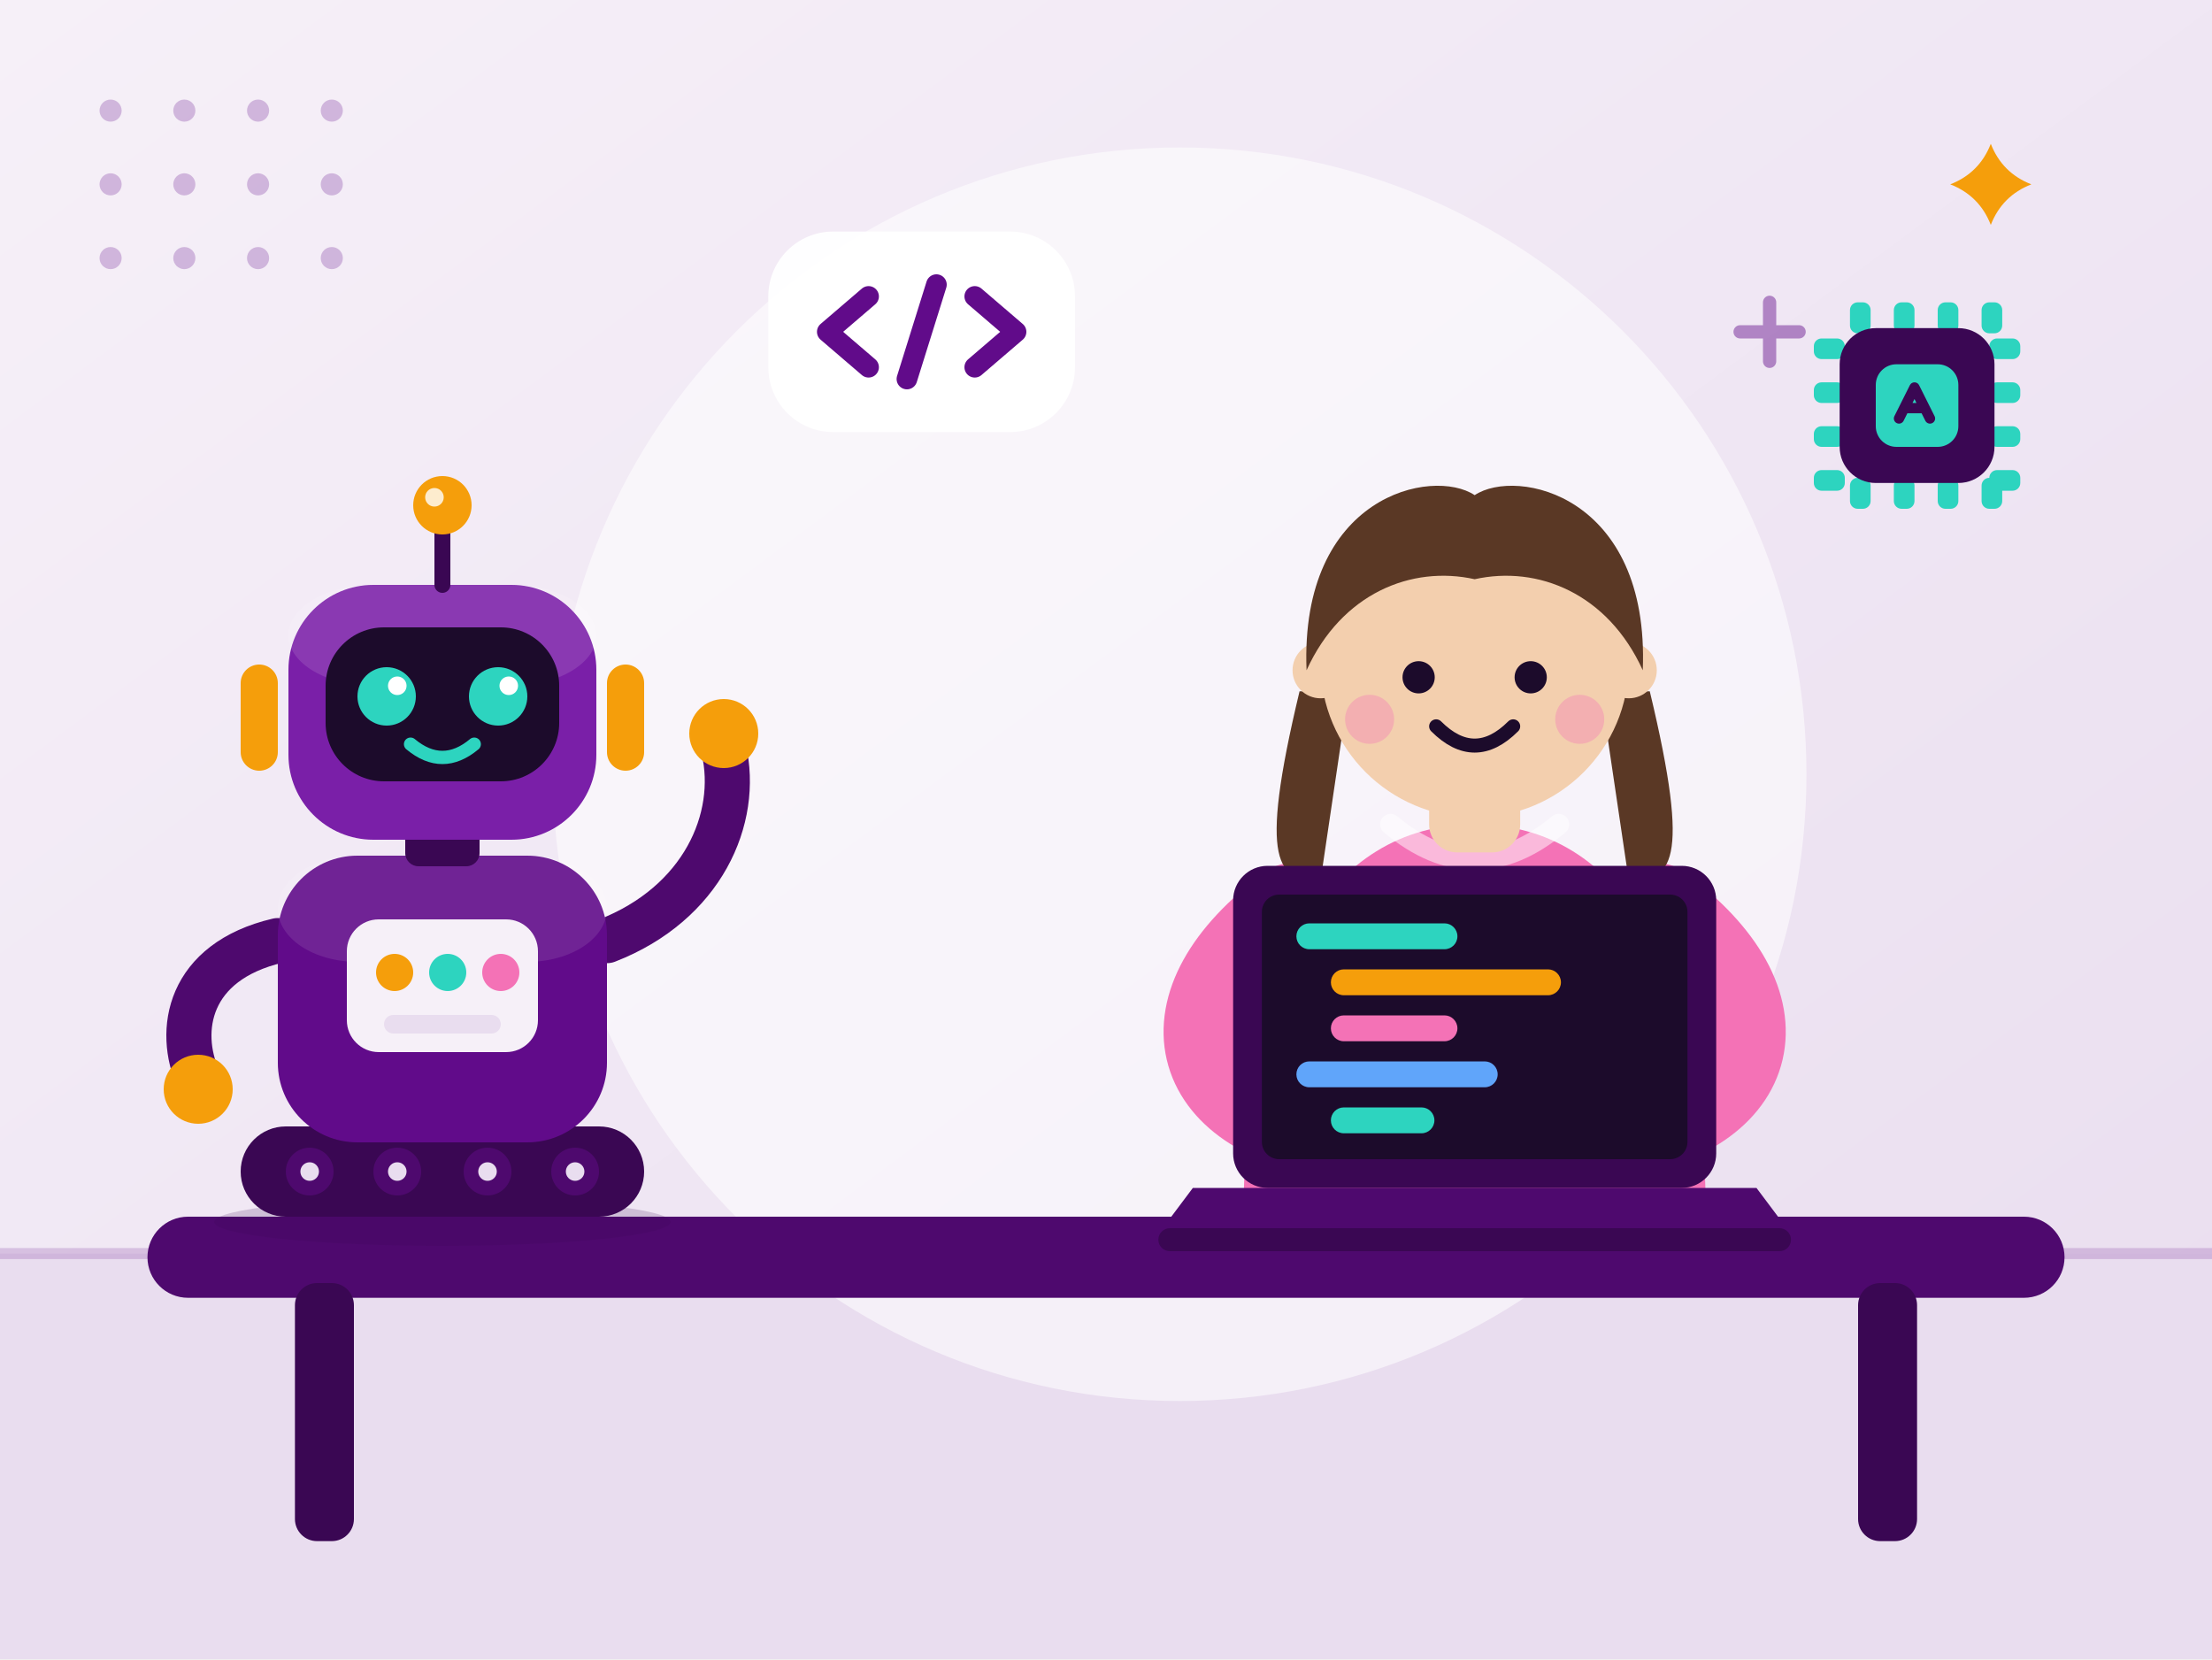
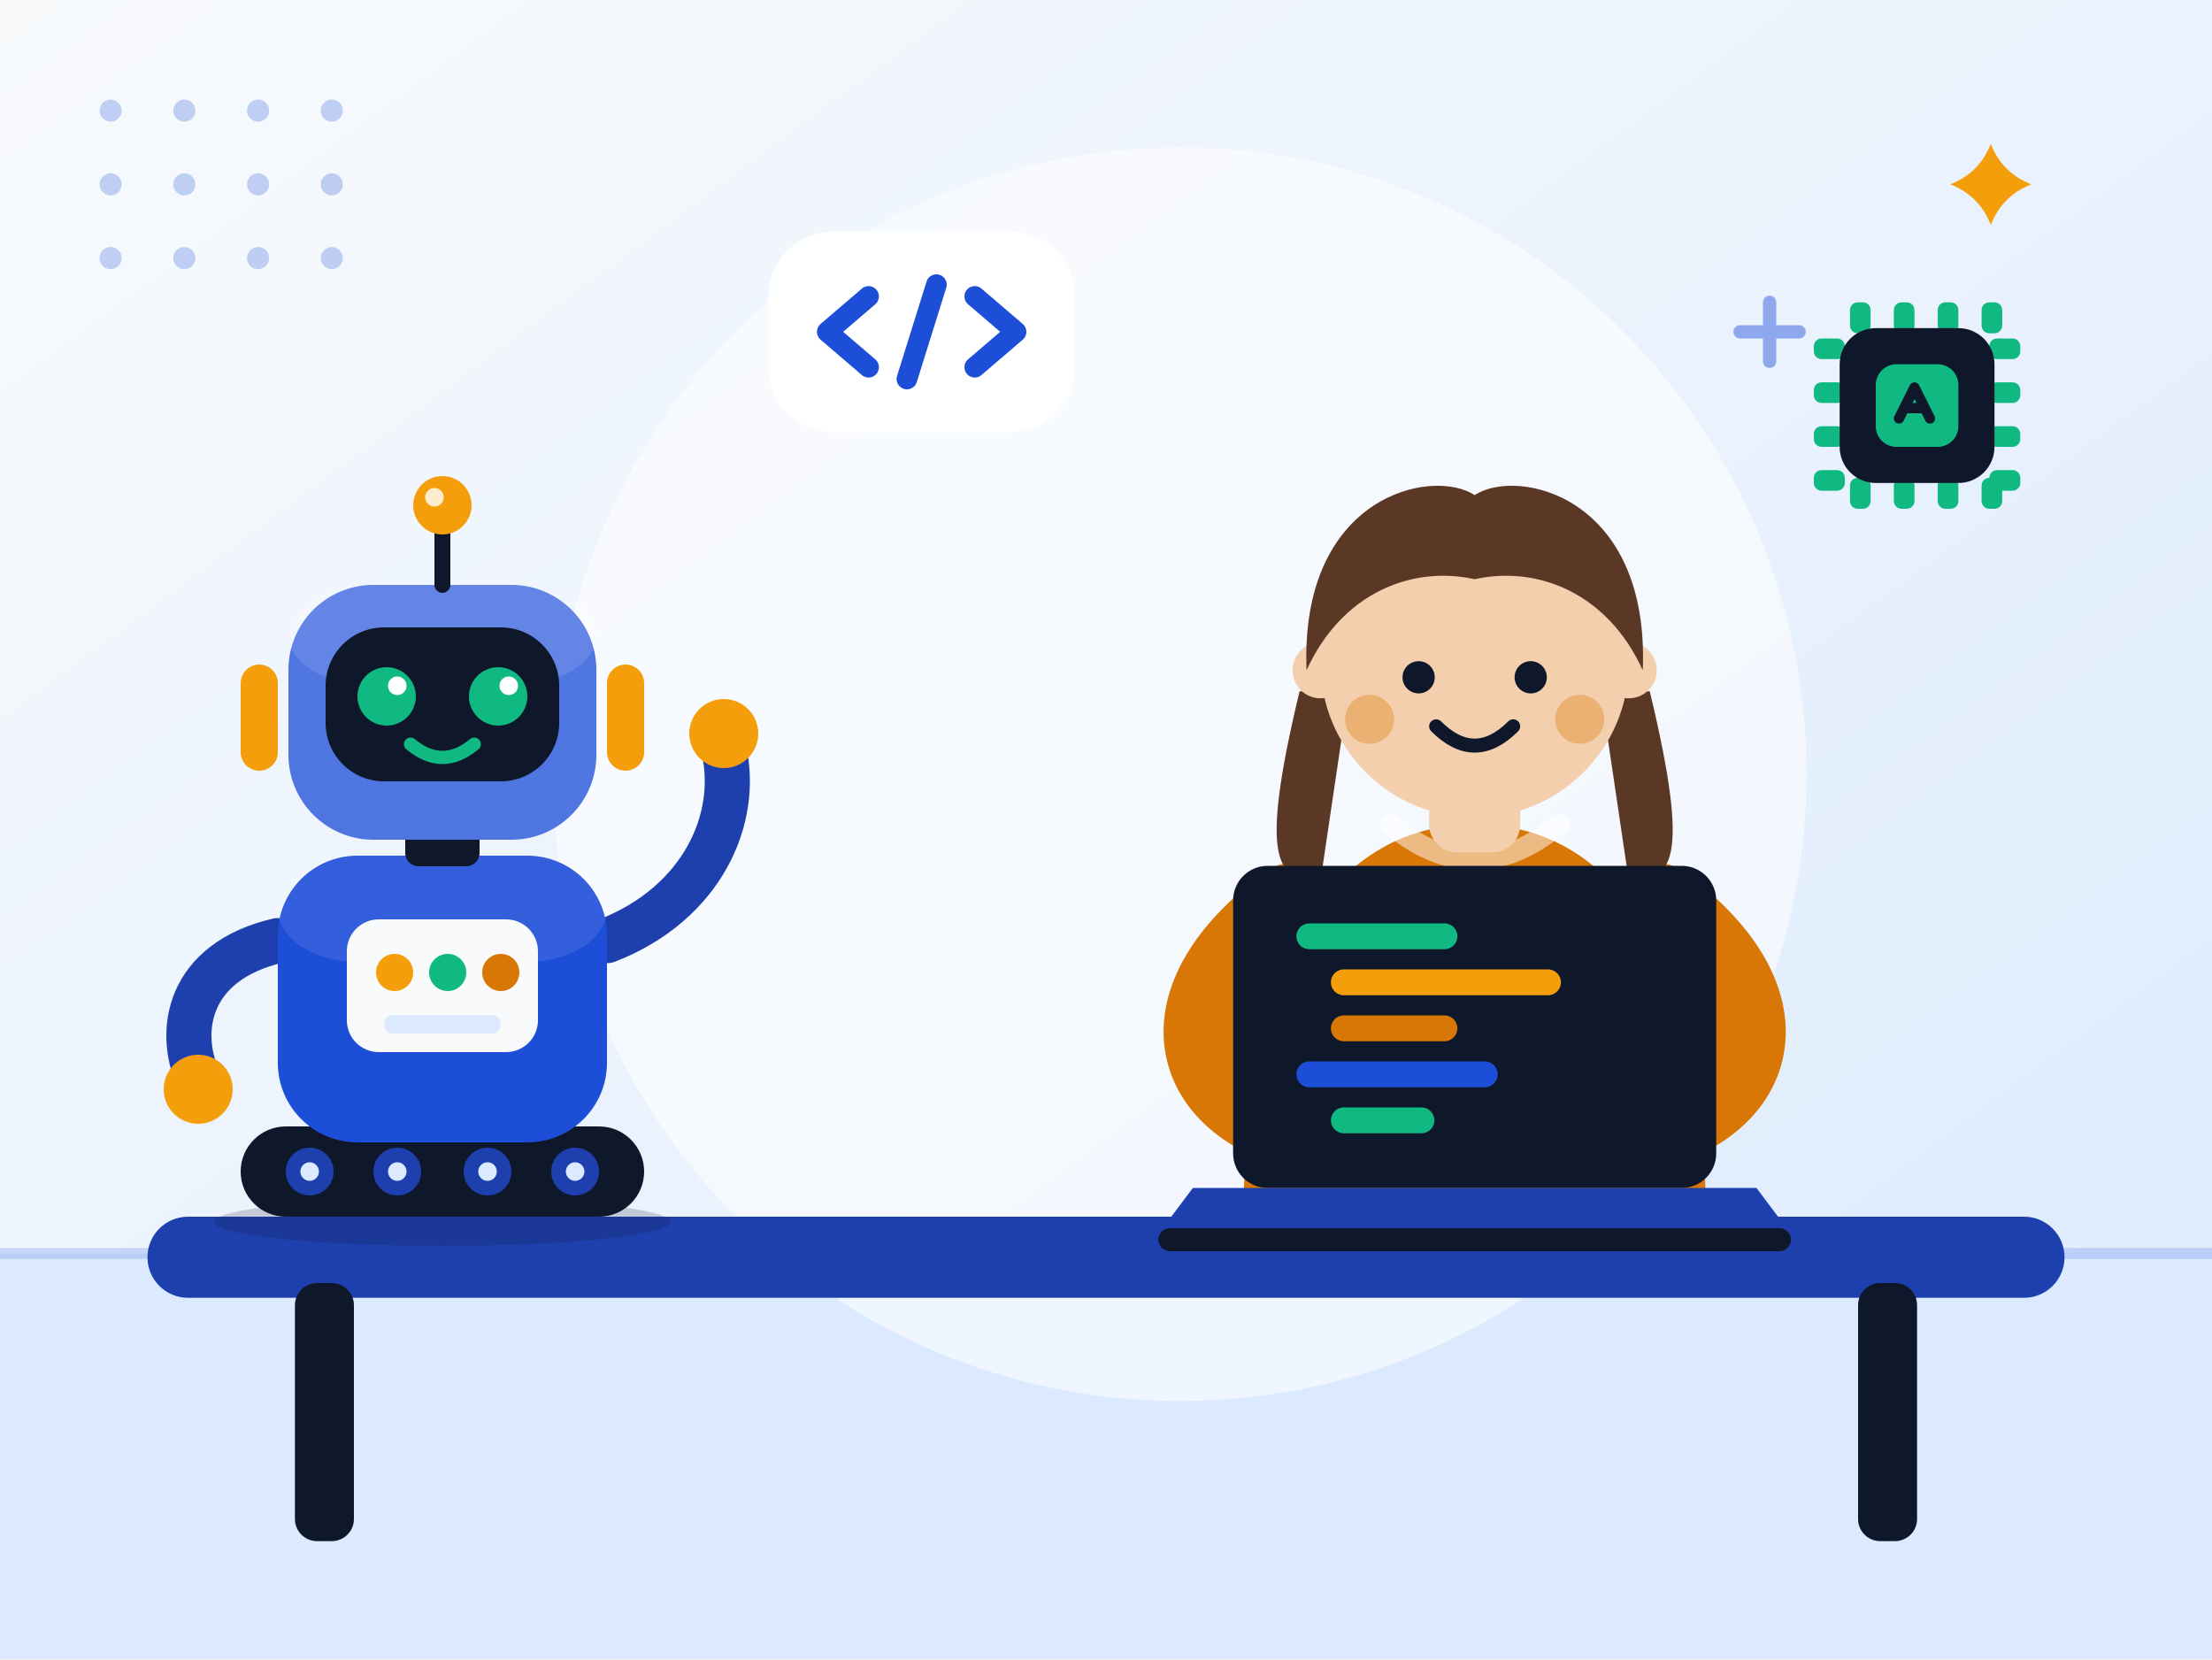
<svg xmlns="http://www.w3.org/2000/svg" viewBox="0 0 600 450" width="600" height="450" role="img">
  <defs>
    <linearGradient id="g6" x1="0" y1="0" x2="1" y2="1">
-       <stop offset="0" stop-color="#f6f0f8" />
-       <stop offset="1" stop-color="#e9ddef" />
+       <stop offset="0" stop-color="#F8FAFC" />
+       <stop offset="1" stop-color="#DBEAFE" />
    </linearGradient>
  </defs>
  <rect width="600" height="450" fill="url(#g6)" />
-   <rect y="340" width="600" height="110" fill="#e9ddef" />
-   <path d="M0,340 H600" stroke="#610b8a" stroke-opacity=".18" stroke-width="3" />
-   <circle cx="30" cy="30" r="3" fill="#610b8a" opacity="0.25" />
-   <circle cx="30" cy="50" r="3" fill="#610b8a" opacity="0.25" />
-   <circle cx="30" cy="70" r="3" fill="#610b8a" opacity="0.25" />
-   <circle cx="50" cy="30" r="3" fill="#610b8a" opacity="0.25" />
-   <circle cx="50" cy="50" r="3" fill="#610b8a" opacity="0.25" />
-   <circle cx="50" cy="70" r="3" fill="#610b8a" opacity="0.25" />
-   <circle cx="70" cy="30" r="3" fill="#610b8a" opacity="0.25" />
-   <circle cx="70" cy="50" r="3" fill="#610b8a" opacity="0.25" />
-   <circle cx="70" cy="70" r="3" fill="#610b8a" opacity="0.25" />
-   <circle cx="90" cy="30" r="3" fill="#610b8a" opacity="0.25" />
-   <circle cx="90" cy="50" r="3" fill="#610b8a" opacity="0.25" />
-   <circle cx="90" cy="70" r="3" fill="#610b8a" opacity="0.25" />
+   <rect y="340" width="600" height="110" fill="#DBEAFE" />
+   <path d="M0,340 H600" stroke="#1D4ED8" stroke-opacity=".18" stroke-width="3" />
+   <circle cx="30" cy="30" r="3" fill="#1D4ED8" opacity="0.25" />
+   <circle cx="30" cy="50" r="3" fill="#1D4ED8" opacity="0.25" />
+   <circle cx="30" cy="70" r="3" fill="#1D4ED8" opacity="0.25" />
+   <circle cx="50" cy="30" r="3" fill="#1D4ED8" opacity="0.25" />
+   <circle cx="50" cy="50" r="3" fill="#1D4ED8" opacity="0.25" />
+   <circle cx="50" cy="70" r="3" fill="#1D4ED8" opacity="0.25" />
+   <circle cx="70" cy="30" r="3" fill="#1D4ED8" opacity="0.25" />
+   <circle cx="70" cy="50" r="3" fill="#1D4ED8" opacity="0.25" />
+   <circle cx="70" cy="70" r="3" fill="#1D4ED8" opacity="0.25" />
+   <circle cx="90" cy="30" r="3" fill="#1D4ED8" opacity="0.25" />
+   <circle cx="90" cy="50" r="3" fill="#1D4ED8" opacity="0.25" />
+   <circle cx="90" cy="70" r="3" fill="#1D4ED8" opacity="0.25" />
  <path d="M540,39 Q543.08,46.92 551,50 Q543.08,53.08 540,61 Q536.92,53.08 529,50 Q536.92,46.92 540,39Z" fill="#f59e0b" opacity="1" />
-   <path d="M472,90H488M480,82V98" stroke="#610b8a" stroke-width="3.6" stroke-linecap="round" opacity="0.45" />
+   <path d="M472,90H488M480,82V98" stroke="#1D4ED8" stroke-width="3.6" stroke-linecap="round" opacity="0.45" />
  <circle cx="320" cy="210" r="170" fill="#fff" opacity=".55" />
-   <rect x="40" y="330" width="520" height="22" rx="11.0" fill="#4e096e" />
-   <rect x="80" y="348" width="16" height="70" rx="6" fill="#3a0753" />
-   <rect x="504" y="348" width="16" height="70" rx="6" fill="#3a0753" />
+   <rect x="40" y="330" width="520" height="22" rx="11.0" fill="#1E40AF" />
+   <rect x="80" y="348" width="16" height="70" rx="6" fill="#0F172A" />
+   <rect x="504" y="348" width="16" height="70" rx="6" fill="#0F172A" />
  <g transform="translate(120,330) scale(0.72) rotate(0)">
-     <ellipse cx="0" cy="2" rx="86" ry="9" fill="#3a0753" opacity=".18" />
-     <rect x="-76" y="-34" width="152" height="34" rx="17" fill="#3a0753" />
-     <circle cx="-50" cy="-17" r="9" fill="#4e096e" />
-     <circle cx="-50" cy="-17" r="3.5" fill="#e9ddef" />
-     <circle cx="-17" cy="-17" r="9" fill="#4e096e" />
-     <circle cx="-17" cy="-17" r="3.5" fill="#e9ddef" />
-     <circle cx="17" cy="-17" r="9" fill="#4e096e" />
-     <circle cx="17" cy="-17" r="3.5" fill="#e9ddef" />
-     <circle cx="50" cy="-17" r="9" fill="#4e096e" />
-     <circle cx="50" cy="-17" r="3.5" fill="#e9ddef" />
-     <path d="M-62,-104 C-96,-96 -100,-70 -92,-52" stroke="#4e096e" stroke-width="17" fill="none" stroke-linecap="round" />
+     <ellipse cx="0" cy="2" rx="86" ry="9" fill="#0F172A" opacity=".18" />
+     <rect x="-76" y="-34" width="152" height="34" rx="17" fill="#0F172A" />
+     <circle cx="-50" cy="-17" r="9" fill="#1E40AF" />
+     <circle cx="-50" cy="-17" r="3.5" fill="#DBEAFE" />
+     <circle cx="-17" cy="-17" r="9" fill="#1E40AF" />
+     <circle cx="-17" cy="-17" r="3.5" fill="#DBEAFE" />
+     <circle cx="17" cy="-17" r="9" fill="#1E40AF" />
+     <circle cx="17" cy="-17" r="3.5" fill="#DBEAFE" />
+     <circle cx="50" cy="-17" r="9" fill="#1E40AF" />
+     <circle cx="50" cy="-17" r="3.5" fill="#DBEAFE" />
+     <path d="M-62,-104 C-96,-96 -100,-70 -92,-52" stroke="#1E40AF" stroke-width="17" fill="none" stroke-linecap="round" />
    <circle cx="-92" cy="-48" r="13" fill="#f59e0b" />
-     <path d="M62,-104 C98,-118 112,-150 106,-176" stroke="#4e096e" stroke-width="17" fill="none" stroke-linecap="round" />
+     <path d="M62,-104 C98,-118 112,-150 106,-176" stroke="#1E40AF" stroke-width="17" fill="none" stroke-linecap="round" />
    <circle cx="106" cy="-182" r="13" fill="#f59e0b" />
-     <rect x="-62" y="-136" width="124" height="108" rx="30" fill="#610b8a" />
+     <rect x="-62" y="-136" width="124" height="108" rx="30" fill="#1D4ED8" />
    <rect x="-62" y="-136" width="124" height="40" rx="30" fill="#fff" opacity=".1" />
-     <rect x="-36" y="-112" width="72" height="50" rx="12" fill="#f6f0f8" />
+     <rect x="-36" y="-112" width="72" height="50" rx="12" fill="#F8FAFC" />
    <circle cx="-18" cy="-92" r="7" fill="#f59e0b" />
-     <circle cx="2" cy="-92" r="7" fill="#2dd4bf" />
-     <circle cx="22" cy="-92" r="7" fill="#f472b6" />
-     <rect x="-22" y="-76" width="44" height="7" rx="3.5" fill="#e9ddef" />
-     <rect x="-14" y="-148" width="28" height="16" rx="5" fill="#3a0753" />
+     <circle cx="2" cy="-92" r="7" fill="#10B981" />
+     <circle cx="22" cy="-92" r="7" fill="#D97706" />
+     <rect x="-22" y="-76" width="44" height="7" rx="3.5" fill="#DBEAFE" />
+     <rect x="-14" y="-148" width="28" height="16" rx="5" fill="#0F172A" />
    <rect x="-76" y="-208" width="14" height="40" rx="7" fill="#f59e0b" />
    <rect x="62" y="-208" width="14" height="40" rx="7" fill="#f59e0b" />
-     <rect x="-58" y="-238" width="116" height="96" rx="32" fill="#7a1fa8" />
+     <rect x="-58" y="-238" width="116" height="96" rx="32" fill="#4F75E1" />
    <rect x="-58" y="-238" width="116" height="38" rx="32" fill="#fff" opacity=".12" />
-     <rect x="-44" y="-222" width="88" height="58" rx="22" fill="#1c0b2b" />
-     <circle cx="-21" cy="-196" r="11" fill="#2dd4bf" />
-     <circle cx="21" cy="-196" r="11" fill="#2dd4bf" />
+     <rect x="-44" y="-222" width="88" height="58" rx="22" fill="#0F172A" />
+     <circle cx="-21" cy="-196" r="11" fill="#10B981" />
+     <circle cx="21" cy="-196" r="11" fill="#10B981" />
    <circle cx="-17" cy="-200" r="3.5" fill="#fff" />
    <circle cx="25" cy="-200" r="3.5" fill="#fff" />
-     <path d="M-12,-178 Q0,-168 12,-178" stroke="#2dd4bf" stroke-width="5" fill="none" stroke-linecap="round" />
-     <path d="M0,-238 V-262" stroke="#3a0753" stroke-width="6" stroke-linecap="round" />
+     <path d="M-12,-178 Q0,-168 12,-178" stroke="#10B981" stroke-width="5" fill="none" stroke-linecap="round" />
+     <path d="M0,-238 V-262" stroke="#0F172A" stroke-width="6" stroke-linecap="round" />
    <circle cx="0" cy="-268" r="11" fill="#f59e0b" />
    <circle cx="-3" cy="-271" r="3.5" fill="#fff" opacity=".8" />
  </g>
  <g transform="translate(400,330) scale(0.95,0.95)">
-     <path d="M-66,0 C-66,-70 -42,-112 0,-112 C42,-112 66,-70 66,0Z" fill="#f472b6" />
+     <path d="M-66,0 C-66,-70 -42,-112 0,-112 C42,-112 66,-70 66,0Z" fill="#D97706" />
    <path d="M-24,-112 Q0,-92 24,-112" stroke="#fff" stroke-opacity=".5" stroke-width="6" fill="none" stroke-linecap="round" />
-     <path d="M-52,-88 C-90,-60 -80,-30 -40,-24" stroke="#f472b6" stroke-width="26" fill="none" stroke-linecap="round" />
+     <path d="M-52,-88 C-90,-60 -80,-30 -40,-24" stroke="#D97706" stroke-width="26" fill="none" stroke-linecap="round" />
    <circle cx="-36" cy="-22" r="13" fill="#f3cfae" />
-     <path d="M52,-88 C90,-60 80,-30 40,-24" stroke="#f472b6" stroke-width="26" fill="none" stroke-linecap="round" />
+     <path d="M52,-88 C90,-60 80,-30 40,-24" stroke="#D97706" stroke-width="26" fill="none" stroke-linecap="round" />
    <circle cx="36" cy="-22" r="13" fill="#f3cfae" />
    <rect x="-13" y="-126" width="26" height="22" rx="8" fill="#f3cfae" />
    <path d="M-50,-150 C-62,-100 -56,-96 -44,-96 L-36,-150Z M50,-150 C62,-100 56,-96 44,-96 L36,-150Z" fill="#5a3825" />
    <circle cx="0" cy="-158" r="44" fill="#f3cfae" />
    <circle cx="-44" cy="-156" r="8" fill="#f3cfae" />
    <circle cx="44" cy="-156" r="8" fill="#f3cfae" />
    <path d="M-48,-156 C-50,-206 -12,-214 0,-206 C12,-214 50,-206 48,-156 C38,-178 18,-186 0,-182 C-18,-186 -38,-178 -48,-156Z" fill="#5a3825" />
-     <circle cx="-16" cy="-154" r="4.6" fill="#1c0b2b" />
-     <circle cx="16" cy="-154" r="4.6" fill="#1c0b2b" />
-     <circle cx="-30" cy="-142" r="7" fill="#f472b6" opacity=".35" />
-     <circle cx="30" cy="-142" r="7" fill="#f472b6" opacity=".35" />
-     <path d="M-11,-140 Q0,-129 11,-140" stroke="#1c0b2b" stroke-width="4" fill="none" stroke-linecap="round" />
+     <circle cx="-16" cy="-154" r="4.6" fill="#0F172A" />
+     <circle cx="16" cy="-154" r="4.6" fill="#0F172A" />
+     <circle cx="-30" cy="-142" r="7" fill="#D97706" opacity=".35" />
+     <circle cx="30" cy="-142" r="7" fill="#D97706" opacity=".35" />
+     <path d="M-11,-140 Q0,-129 11,-140" stroke="#0F172A" stroke-width="4" fill="none" stroke-linecap="round" />
  </g>
  <g transform="translate(400,330) scale(0.78)">
-     <rect x="-84" y="-122" width="168" height="112" rx="12" fill="#3a0753" />
-     <rect x="-74" y="-112" width="148" height="92" rx="6" fill="#1c0b2b" />
-     <rect x="-62" y="-102" width="56" height="9" rx="4.5" fill="#2dd4bf" />
+     <rect x="-84" y="-122" width="168" height="112" rx="12" fill="#0F172A" />
+     <rect x="-74" y="-112" width="148" height="92" rx="6" fill="#0F172A" />
+     <rect x="-62" y="-102" width="56" height="9" rx="4.5" fill="#10B981" />
    <rect x="-50" y="-86" width="80" height="9" rx="4.5" fill="#f59e0b" />
-     <rect x="-50" y="-70" width="44" height="9" rx="4.5" fill="#f472b6" />
-     <rect x="-62" y="-54" width="70" height="9" rx="4.5" fill="#60a5fa" />
-     <rect x="-50" y="-38" width="36" height="9" rx="4.5" fill="#2dd4bf" />
-     <path d="M-98,-10 H98 L110,6 H-110Z" fill="#4e096e" />
-     <rect x="-110" y="4" width="220" height="8" rx="4" fill="#3a0753" />
+     <rect x="-50" y="-70" width="44" height="9" rx="4.5" fill="#D97706" />
+     <rect x="-62" y="-54" width="70" height="9" rx="4.5" fill="#1D4ED8" />
+     <rect x="-50" y="-38" width="36" height="9" rx="4.5" fill="#10B981" />
+     <path d="M-98,-10 H98 L110,6 H-110Z" fill="#1E40AF" />
+     <rect x="-110" y="4" width="220" height="8" rx="4" fill="#0F172A" />
  </g>
  <g transform="translate(250,90) scale(0.8)">
    <rect x="-52" y="-34" width="104" height="68" rx="22" fill="#ffffff" opacity=".95" filter="none" />
-     <path d="M-18,-12 L-32,0 L-18,12 M18,-12 L32,0 L18,12 M5,-16 L-5,16" stroke="#610b8a" stroke-width="7" fill="none" stroke-linecap="round" stroke-linejoin="round" />
+     <path d="M-18,-12 L-32,0 L-18,12 M18,-12 L32,0 L18,12 M5,-16 L-5,16" stroke="#1D4ED8" stroke-width="7" fill="none" stroke-linecap="round" stroke-linejoin="round" />
  </g>
  <g transform="translate(520,110) scale(0.7)">
-     <rect x="-26" y="-40" width="8" height="12" rx="3" fill="#2dd4bf" />
-     <rect x="-26" y="28" width="8" height="12" rx="3" fill="#2dd4bf" />
-     <rect x="-9" y="-40" width="8" height="12" rx="3" fill="#2dd4bf" />
-     <rect x="-9" y="28" width="8" height="12" rx="3" fill="#2dd4bf" />
-     <rect x="8" y="-40" width="8" height="12" rx="3" fill="#2dd4bf" />
-     <rect x="8" y="28" width="8" height="12" rx="3" fill="#2dd4bf" />
-     <rect x="25" y="-40" width="8" height="12" rx="3" fill="#2dd4bf" />
-     <rect x="25" y="28" width="8" height="12" rx="3" fill="#2dd4bf" />
-     <rect x="-40" y="-26" width="12" height="8" rx="3" fill="#2dd4bf" />
-     <rect x="28" y="-26" width="12" height="8" rx="3" fill="#2dd4bf" />
-     <rect x="-40" y="-9" width="12" height="8" rx="3" fill="#2dd4bf" />
-     <rect x="28" y="-9" width="12" height="8" rx="3" fill="#2dd4bf" />
-     <rect x="-40" y="8" width="12" height="8" rx="3" fill="#2dd4bf" />
-     <rect x="28" y="8" width="12" height="8" rx="3" fill="#2dd4bf" />
-     <rect x="-40" y="25" width="12" height="8" rx="3" fill="#2dd4bf" />
-     <rect x="28" y="25" width="12" height="8" rx="3" fill="#2dd4bf" />
-     <rect x="-30" y="-30" width="60" height="60" rx="14" fill="#3a0753" />
-     <rect x="-16" y="-16" width="32" height="32" rx="8" fill="#2dd4bf" />
+     <rect x="-26" y="-40" width="8" height="12" rx="3" fill="#10B981" />
+     <rect x="-26" y="28" width="8" height="12" rx="3" fill="#10B981" />
+     <rect x="-9" y="-40" width="8" height="12" rx="3" fill="#10B981" />
+     <rect x="-9" y="28" width="8" height="12" rx="3" fill="#10B981" />
+     <rect x="8" y="-40" width="8" height="12" rx="3" fill="#10B981" />
+     <rect x="8" y="28" width="8" height="12" rx="3" fill="#10B981" />
+     <rect x="25" y="-40" width="8" height="12" rx="3" fill="#10B981" />
+     <rect x="25" y="28" width="8" height="12" rx="3" fill="#10B981" />
+     <rect x="-40" y="-26" width="12" height="8" rx="3" fill="#10B981" />
+     <rect x="28" y="-26" width="12" height="8" rx="3" fill="#10B981" />
+     <rect x="-40" y="-9" width="12" height="8" rx="3" fill="#10B981" />
+     <rect x="28" y="-9" width="12" height="8" rx="3" fill="#10B981" />
+     <rect x="-40" y="8" width="12" height="8" rx="3" fill="#10B981" />
+     <rect x="28" y="8" width="12" height="8" rx="3" fill="#10B981" />
+     <rect x="-40" y="25" width="12" height="8" rx="3" fill="#10B981" />
+     <rect x="28" y="25" width="12" height="8" rx="3" fill="#10B981" />
+     <rect x="-30" y="-30" width="60" height="60" rx="14" fill="#0F172A" />
+     <rect x="-16" y="-16" width="32" height="32" rx="8" fill="#10B981" />
    <text x="0" y="0" font-size="1" fill="none" />
-     <path d="M-7,5 L-1,-7 L5,5 M-4,1 H3" stroke="#3a0753" stroke-width="4" fill="none" stroke-linecap="round" stroke-linejoin="round" />
+     <path d="M-7,5 L-1,-7 L5,5 M-4,1 H3" stroke="#0F172A" stroke-width="4" fill="none" stroke-linecap="round" stroke-linejoin="round" />
  </g>
</svg>
